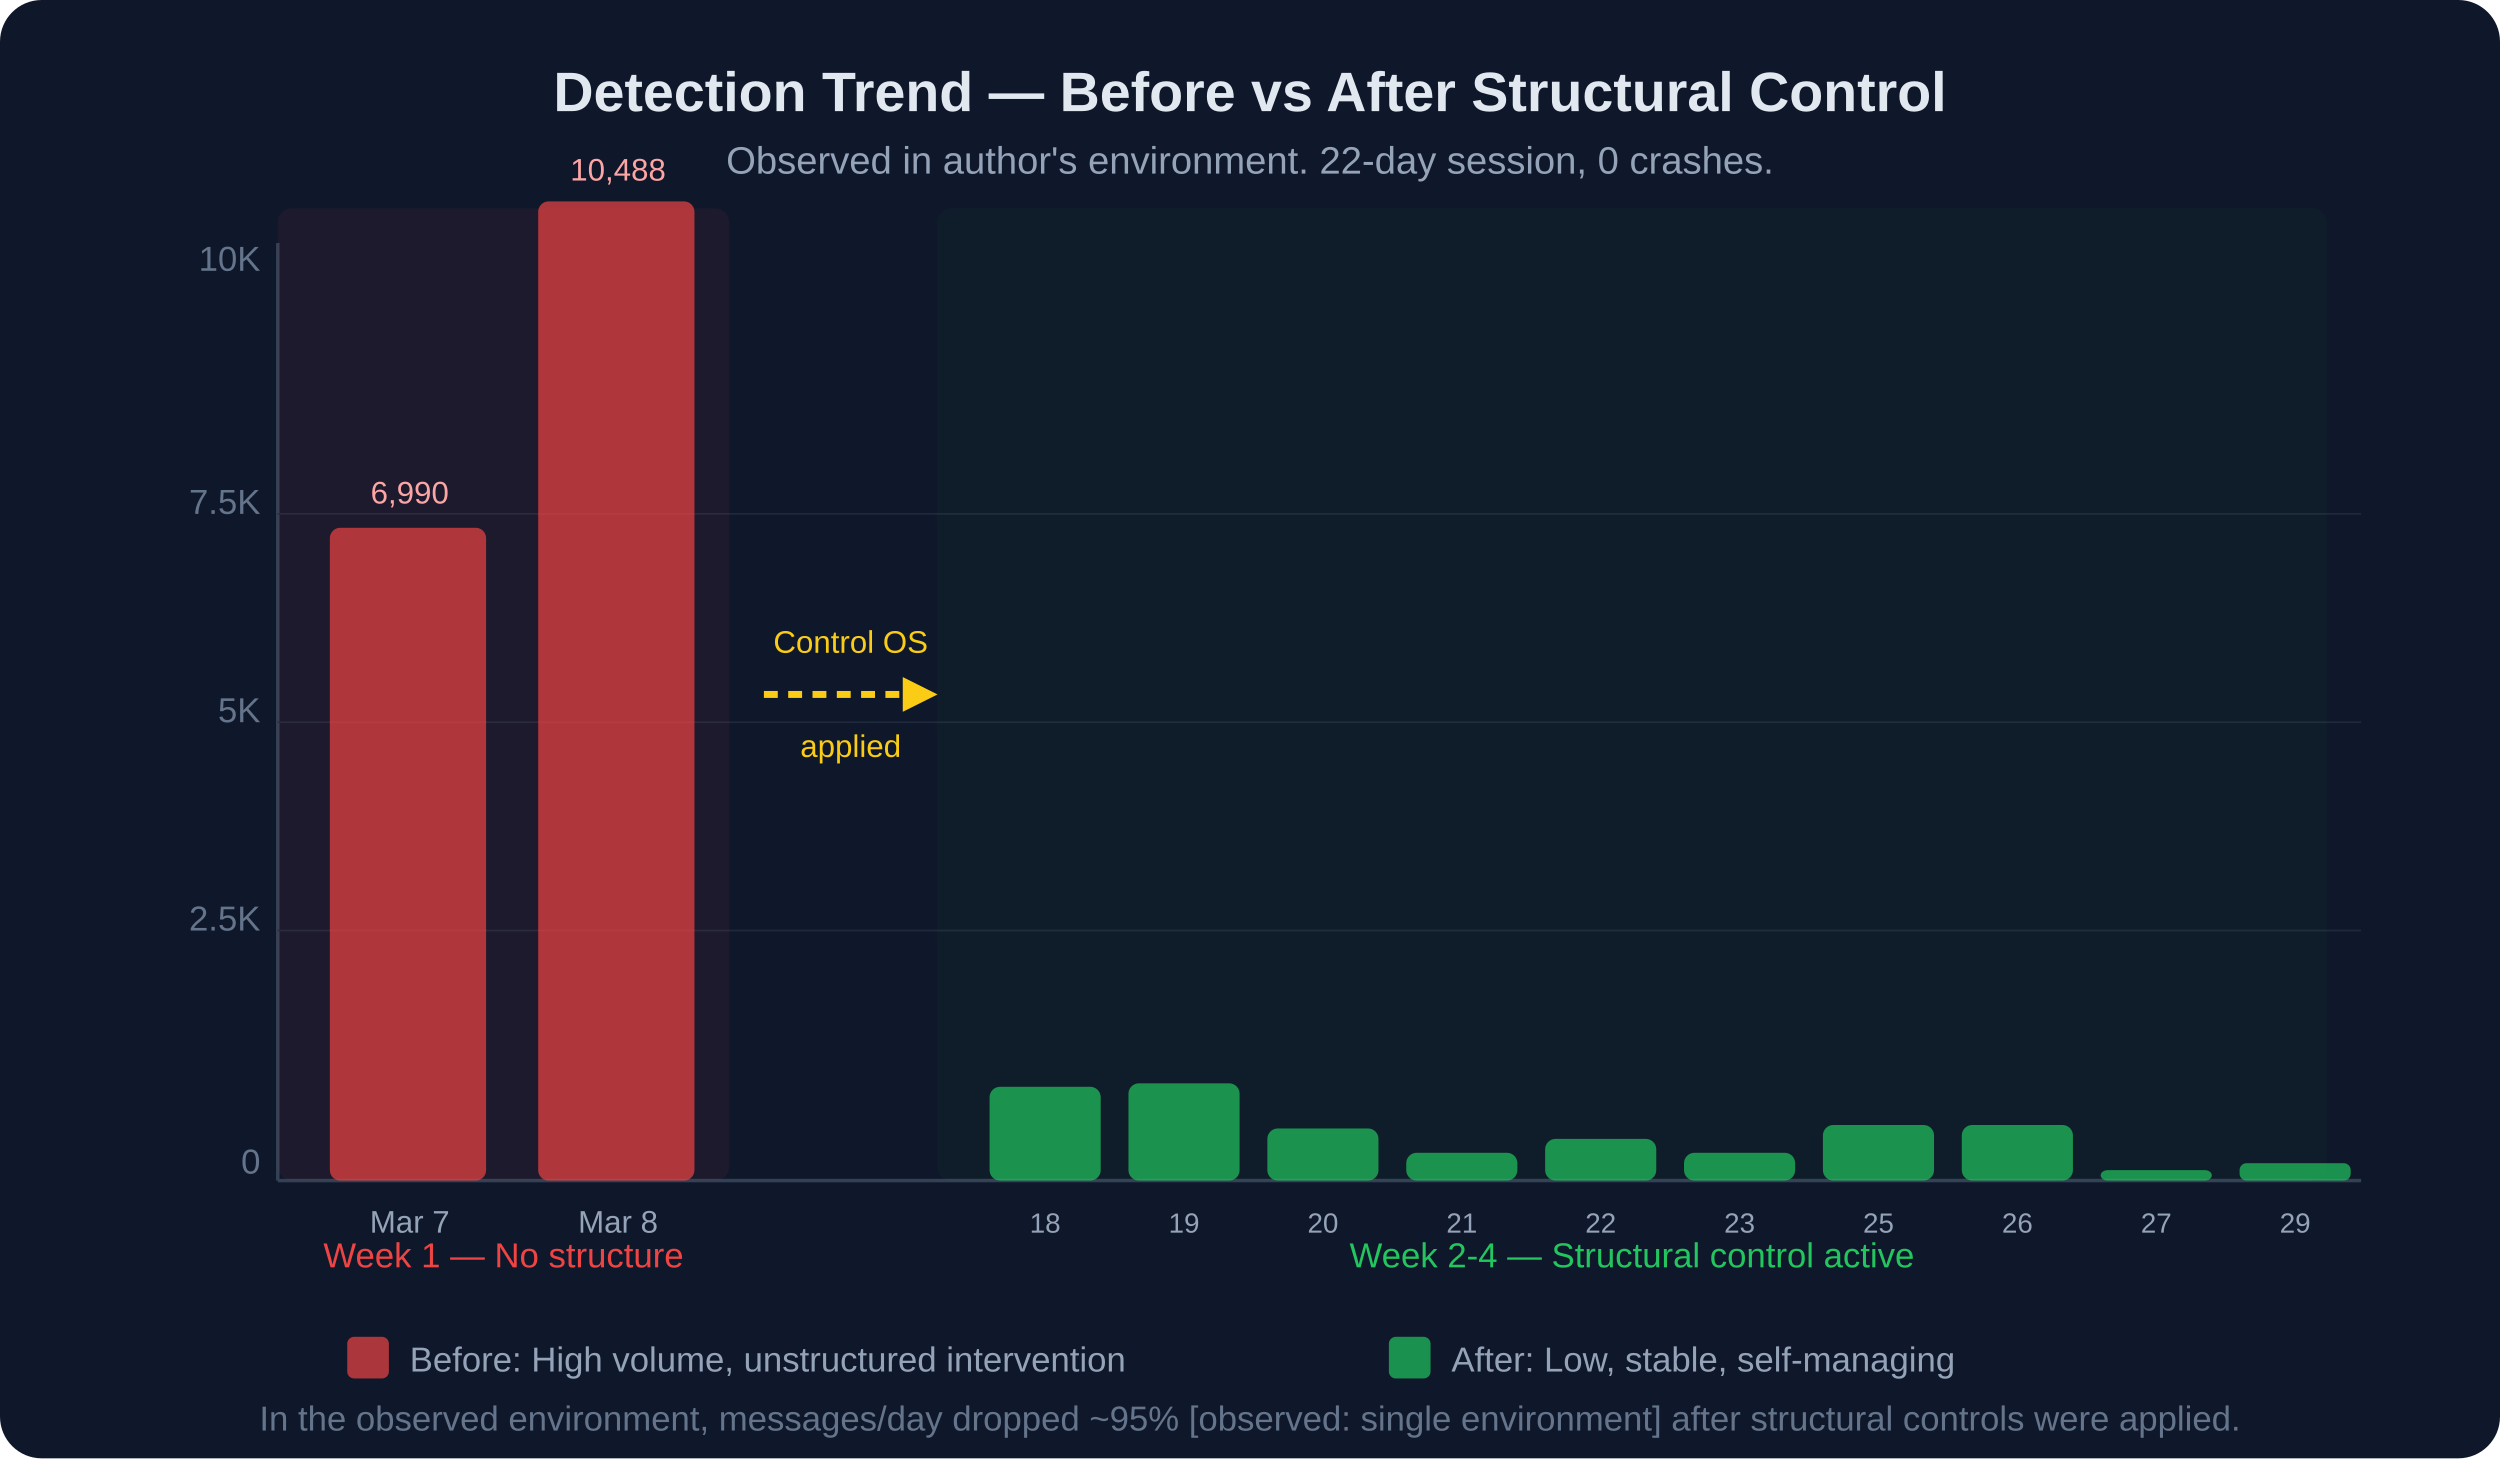
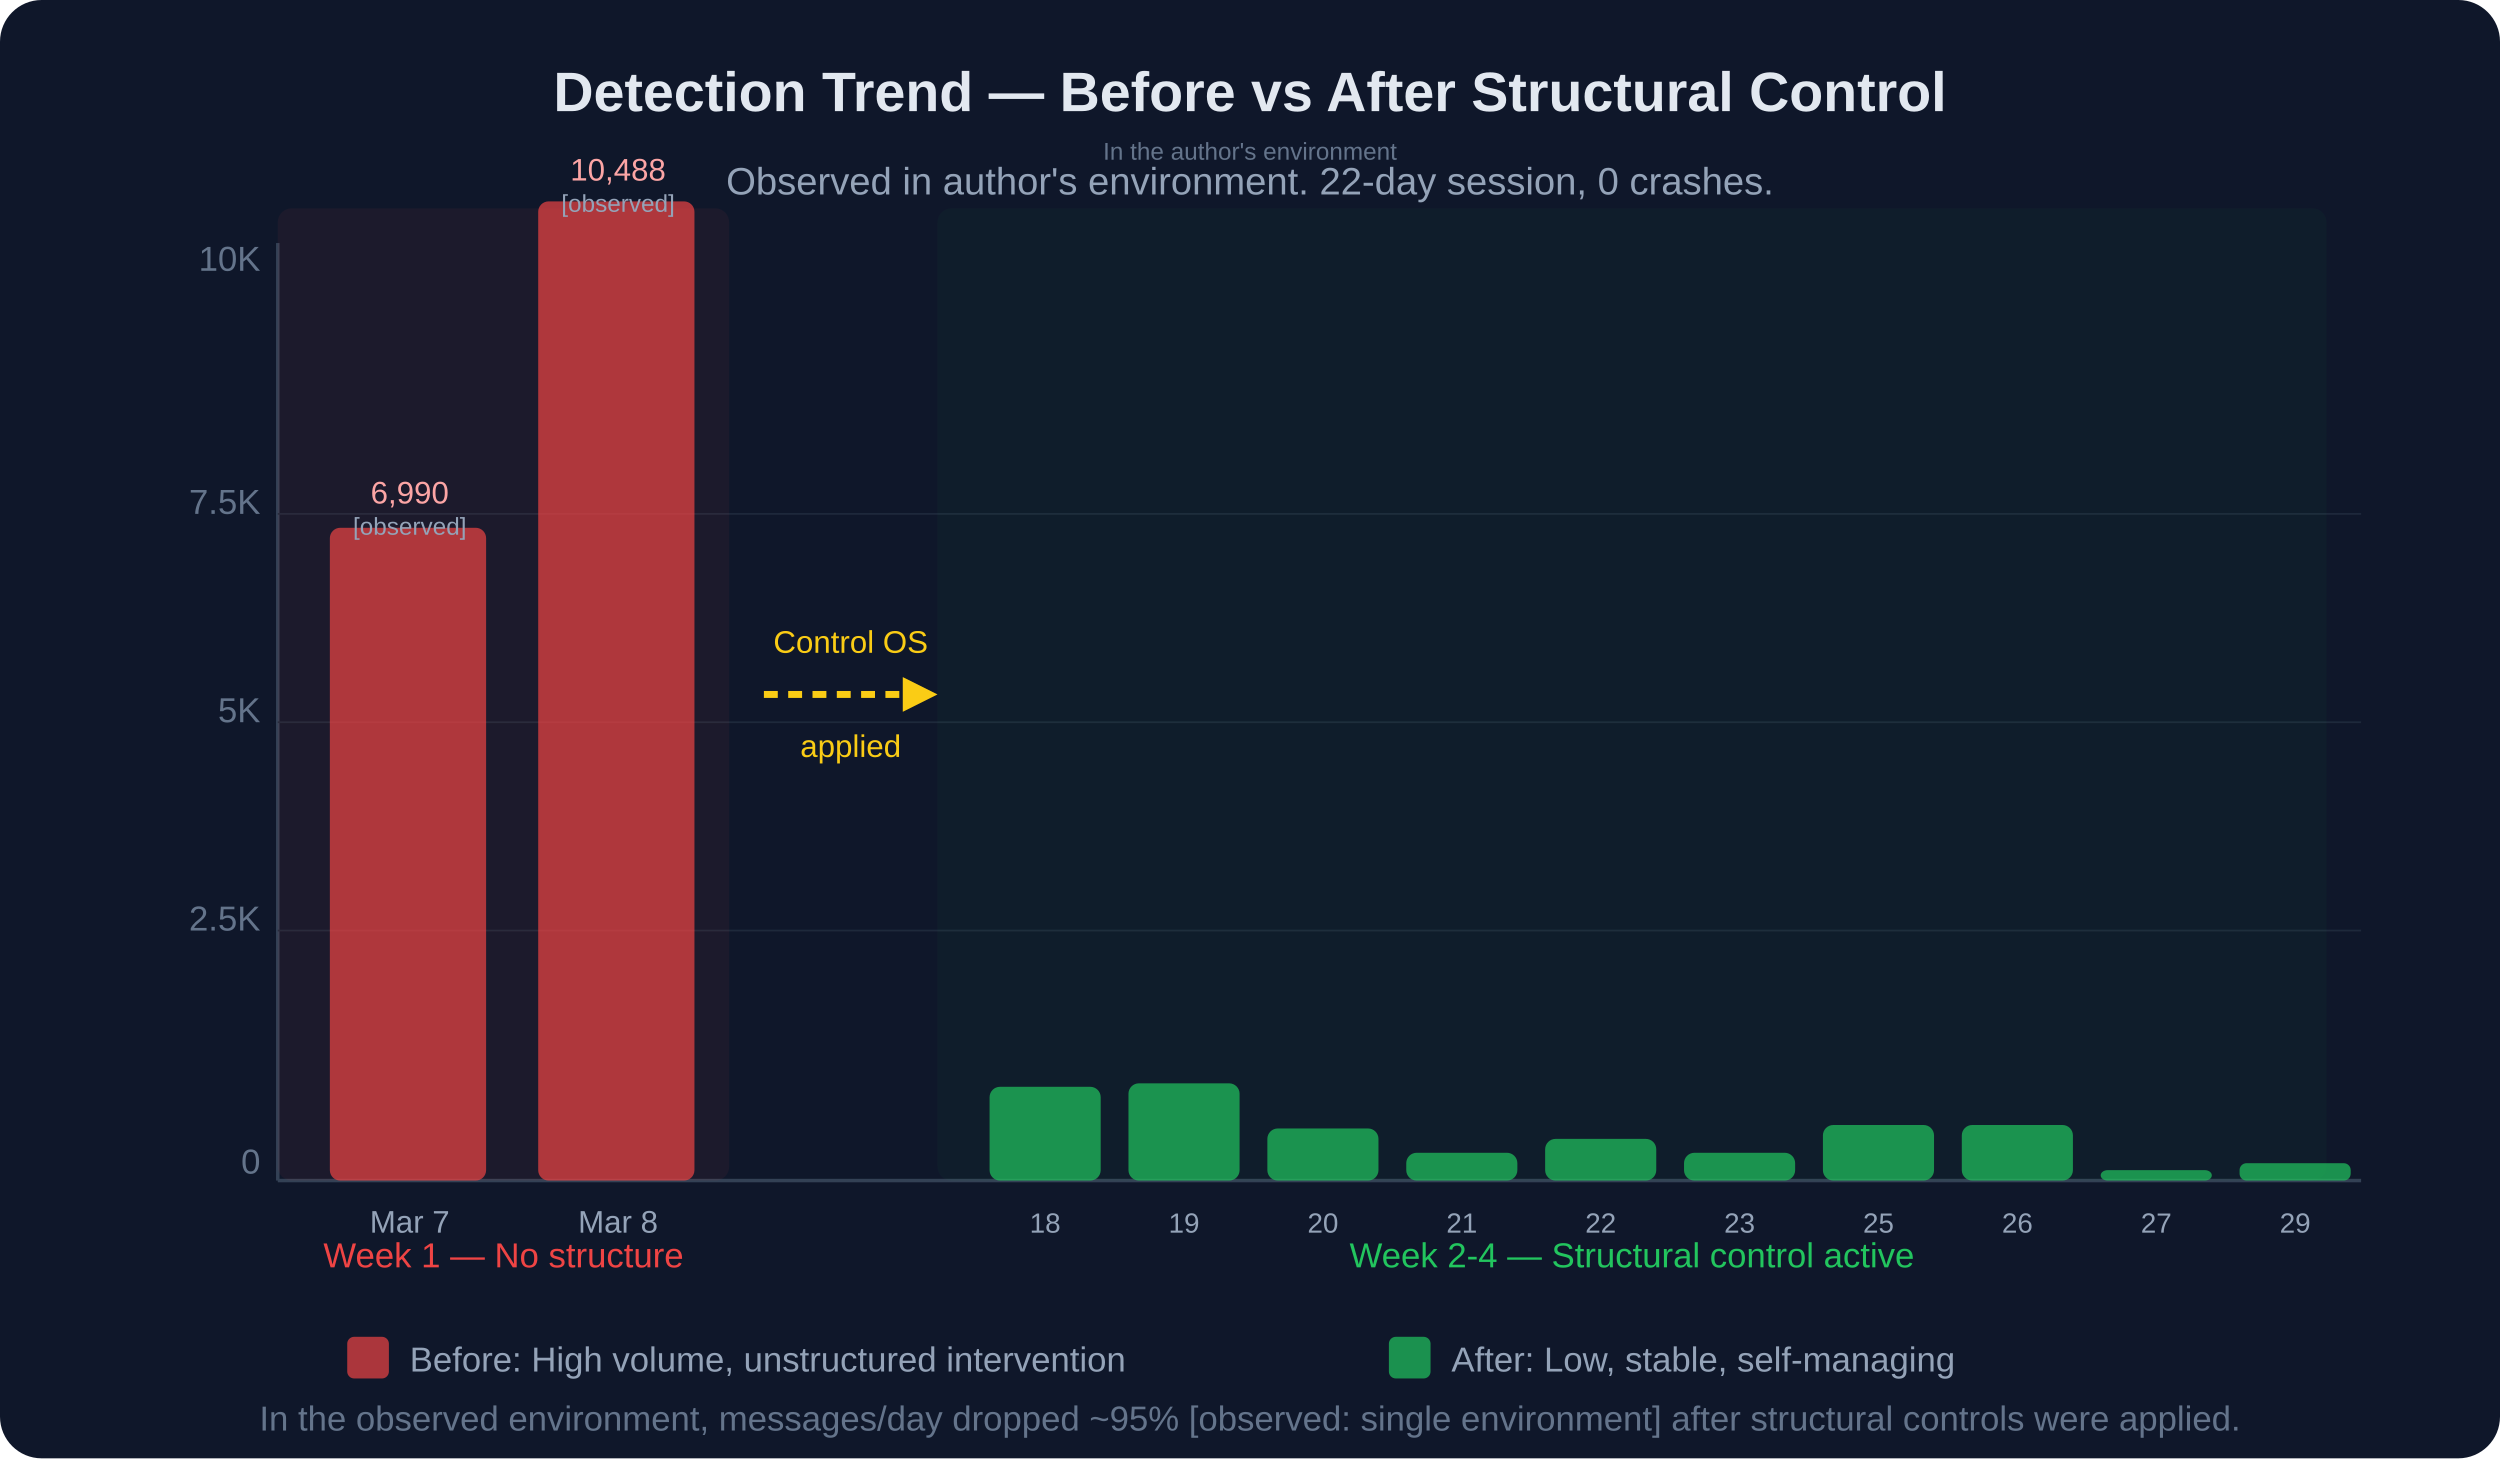
<svg xmlns="http://www.w3.org/2000/svg" viewBox="0 0 720 420" font-family="Segoe UI, Arial, sans-serif">
  <defs>
    <linearGradient id="before-grad" x1="0" y1="0" x2="0" y2="1">
      <stop offset="0%" stop-color="#ef4444" stop-opacity="0.3" />
      <stop offset="100%" stop-color="#ef4444" stop-opacity="0.05" />
    </linearGradient>
    <linearGradient id="after-grad" x1="0" y1="0" x2="0" y2="1">
      <stop offset="0%" stop-color="#22c55e" stop-opacity="0.3" />
      <stop offset="100%" stop-color="#22c55e" stop-opacity="0.05" />
    </linearGradient>
  </defs>
  <rect width="720" height="420" fill="#0f172a" rx="12" />
  <text x="360" y="32" text-anchor="middle" fill="#e2e8f0" font-size="16" font-weight="600">Detection Trend — Before vs After Structural Control</text>
-   <text x="360" y="50" text-anchor="middle" fill="#94a3b8" font-size="11">Observed in author's environment. 22-day session, 0 crashes.</text>
+   <text x="360" y="46" text-anchor="middle" fill="#64748b" font-size="7">In the author's environment</text>
+   <text x="360" y="56" text-anchor="middle" fill="#94a3b8" font-size="11">Observed in author's environment. 22-day session, 0 crashes.</text>
  <line x1="80" y1="70" x2="80" y2="340" stroke="#334155" stroke-width="1" />
  <text x="75" y="78" text-anchor="end" fill="#64748b" font-size="10">10K</text>
  <text x="75" y="148" text-anchor="end" fill="#64748b" font-size="10">7.5K</text>
  <text x="75" y="208" text-anchor="end" fill="#64748b" font-size="10">5K</text>
  <text x="75" y="268" text-anchor="end" fill="#64748b" font-size="10">2.5K</text>
  <text x="75" y="338" text-anchor="end" fill="#64748b" font-size="10">0</text>
  <line x1="80" y1="148" x2="680" y2="148" stroke="#1e293b" stroke-width="0.5" />
  <line x1="80" y1="208" x2="680" y2="208" stroke="#1e293b" stroke-width="0.5" />
  <line x1="80" y1="268" x2="680" y2="268" stroke="#1e293b" stroke-width="0.5" />
  <line x1="80" y1="340" x2="680" y2="340" stroke="#334155" stroke-width="1" />
  <rect x="80" y="60" width="130" height="280" fill="#ef4444" fill-opacity="0.06" rx="4" />
  <text x="145" y="365" text-anchor="middle" fill="#ef4444" font-size="10" font-weight="500">Week 1 — No structure</text>
  <rect x="95" y="152" width="45" height="188" fill="#ef4444" fill-opacity="0.7" rx="3" />
  <text x="118" y="145" text-anchor="middle" fill="#fca5a5" font-size="9">6,990</text>
+   <text x="118" y="154" text-anchor="middle" fill="#94a3b8" font-size="7">[observed]</text>
  <text x="118" y="355" text-anchor="middle" fill="#94a3b8" font-size="9">Mar 7</text>
  <rect x="155" y="58" width="45" height="282" fill="#ef4444" fill-opacity="0.7" rx="3" />
  <text x="178" y="52" text-anchor="middle" fill="#fca5a5" font-size="9">10,488</text>
+   <text x="178" y="61" text-anchor="middle" fill="#94a3b8" font-size="7">[observed]</text>
  <text x="178" y="355" text-anchor="middle" fill="#94a3b8" font-size="9">Mar 8</text>
  <path d="M220 200 L260 200" stroke="#facc15" stroke-width="2" stroke-dasharray="4,3" />
  <polygon points="260,195 270,200 260,205" fill="#facc15" />
  <text x="245" y="188" text-anchor="middle" fill="#facc15" font-size="9">Control OS</text>
  <text x="245" y="218" text-anchor="middle" fill="#facc15" font-size="9">applied</text>
  <rect x="270" y="60" width="400" height="280" fill="#22c55e" fill-opacity="0.04" rx="4" />
  <text x="470" y="365" text-anchor="middle" fill="#22c55e" font-size="10" font-weight="500">Week 2-4 — Structural control active</text>
  <rect x="285" y="313" width="32" height="27" fill="#22c55e" fill-opacity="0.7" rx="3" />
  <text x="301" y="355" text-anchor="middle" fill="#94a3b8" font-size="8">18</text>
  <rect x="325" y="312" width="32" height="28" fill="#22c55e" fill-opacity="0.7" rx="3" />
  <text x="341" y="355" text-anchor="middle" fill="#94a3b8" font-size="8">19</text>
  <rect x="365" y="325" width="32" height="15" fill="#22c55e" fill-opacity="0.7" rx="3" />
  <text x="381" y="355" text-anchor="middle" fill="#94a3b8" font-size="8">20</text>
  <rect x="405" y="332" width="32" height="8" fill="#22c55e" fill-opacity="0.7" rx="3" />
  <text x="421" y="355" text-anchor="middle" fill="#94a3b8" font-size="8">21</text>
  <rect x="445" y="328" width="32" height="12" fill="#22c55e" fill-opacity="0.7" rx="3" />
  <text x="461" y="355" text-anchor="middle" fill="#94a3b8" font-size="8">22</text>
  <rect x="485" y="332" width="32" height="8" fill="#22c55e" fill-opacity="0.7" rx="3" />
  <text x="501" y="355" text-anchor="middle" fill="#94a3b8" font-size="8">23</text>
  <rect x="525" y="324" width="32" height="16" fill="#22c55e" fill-opacity="0.7" rx="3" />
  <text x="541" y="355" text-anchor="middle" fill="#94a3b8" font-size="8">25</text>
  <rect x="565" y="324" width="32" height="16" fill="#22c55e" fill-opacity="0.7" rx="3" />
  <text x="581" y="355" text-anchor="middle" fill="#94a3b8" font-size="8">26</text>
  <rect x="605" y="337" width="32" height="3" fill="#22c55e" fill-opacity="0.7" rx="2" />
  <text x="621" y="355" text-anchor="middle" fill="#94a3b8" font-size="8">27</text>
  <rect x="645" y="335" width="32" height="5" fill="#22c55e" fill-opacity="0.7" rx="2" />
  <text x="661" y="355" text-anchor="middle" fill="#94a3b8" font-size="8">29</text>
  <rect x="100" y="385" width="12" height="12" fill="#ef4444" fill-opacity="0.7" rx="2" />
  <text x="118" y="395" fill="#94a3b8" font-size="10">Before: High volume, unstructured intervention</text>
  <rect x="400" y="385" width="12" height="12" fill="#22c55e" fill-opacity="0.7" rx="2" />
  <text x="418" y="395" fill="#94a3b8" font-size="10">After: Low, stable, self-managing</text>
  <text x="360" y="412" text-anchor="middle" fill="#64748b" font-size="10">In the observed environment, messages/day dropped ~95% [observed: single environment] after structural controls were applied.</text>
</svg>
